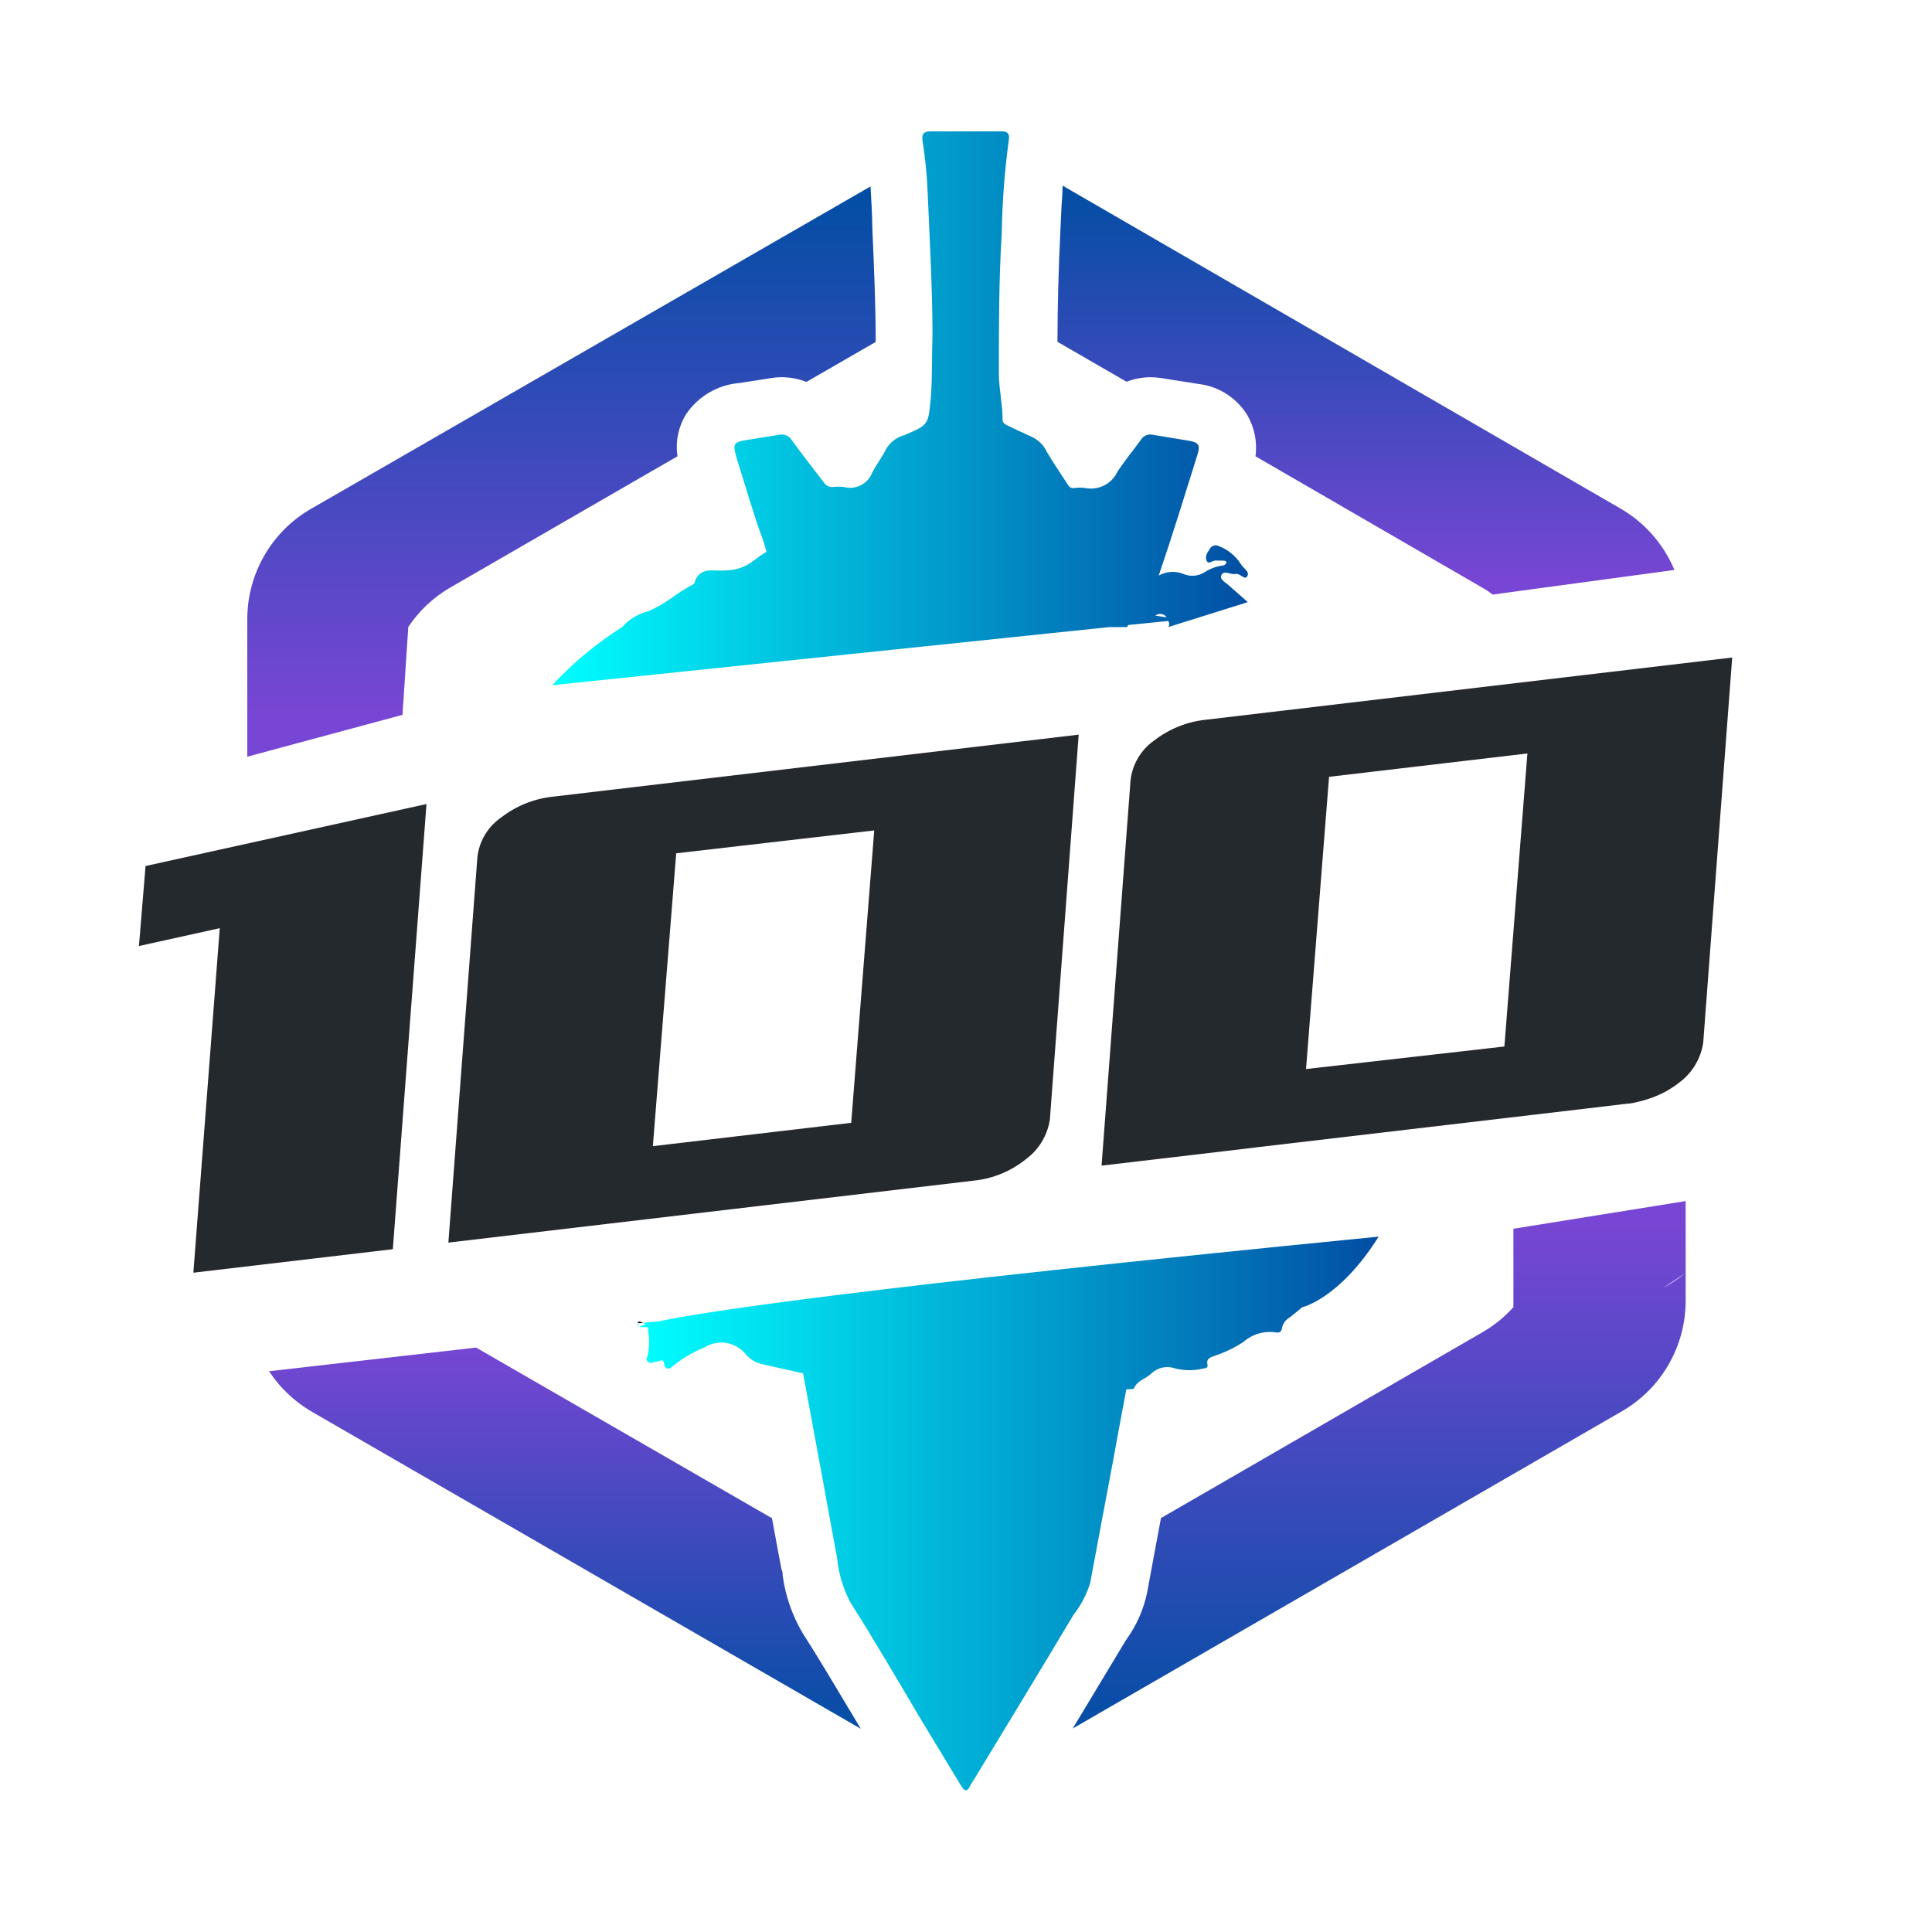
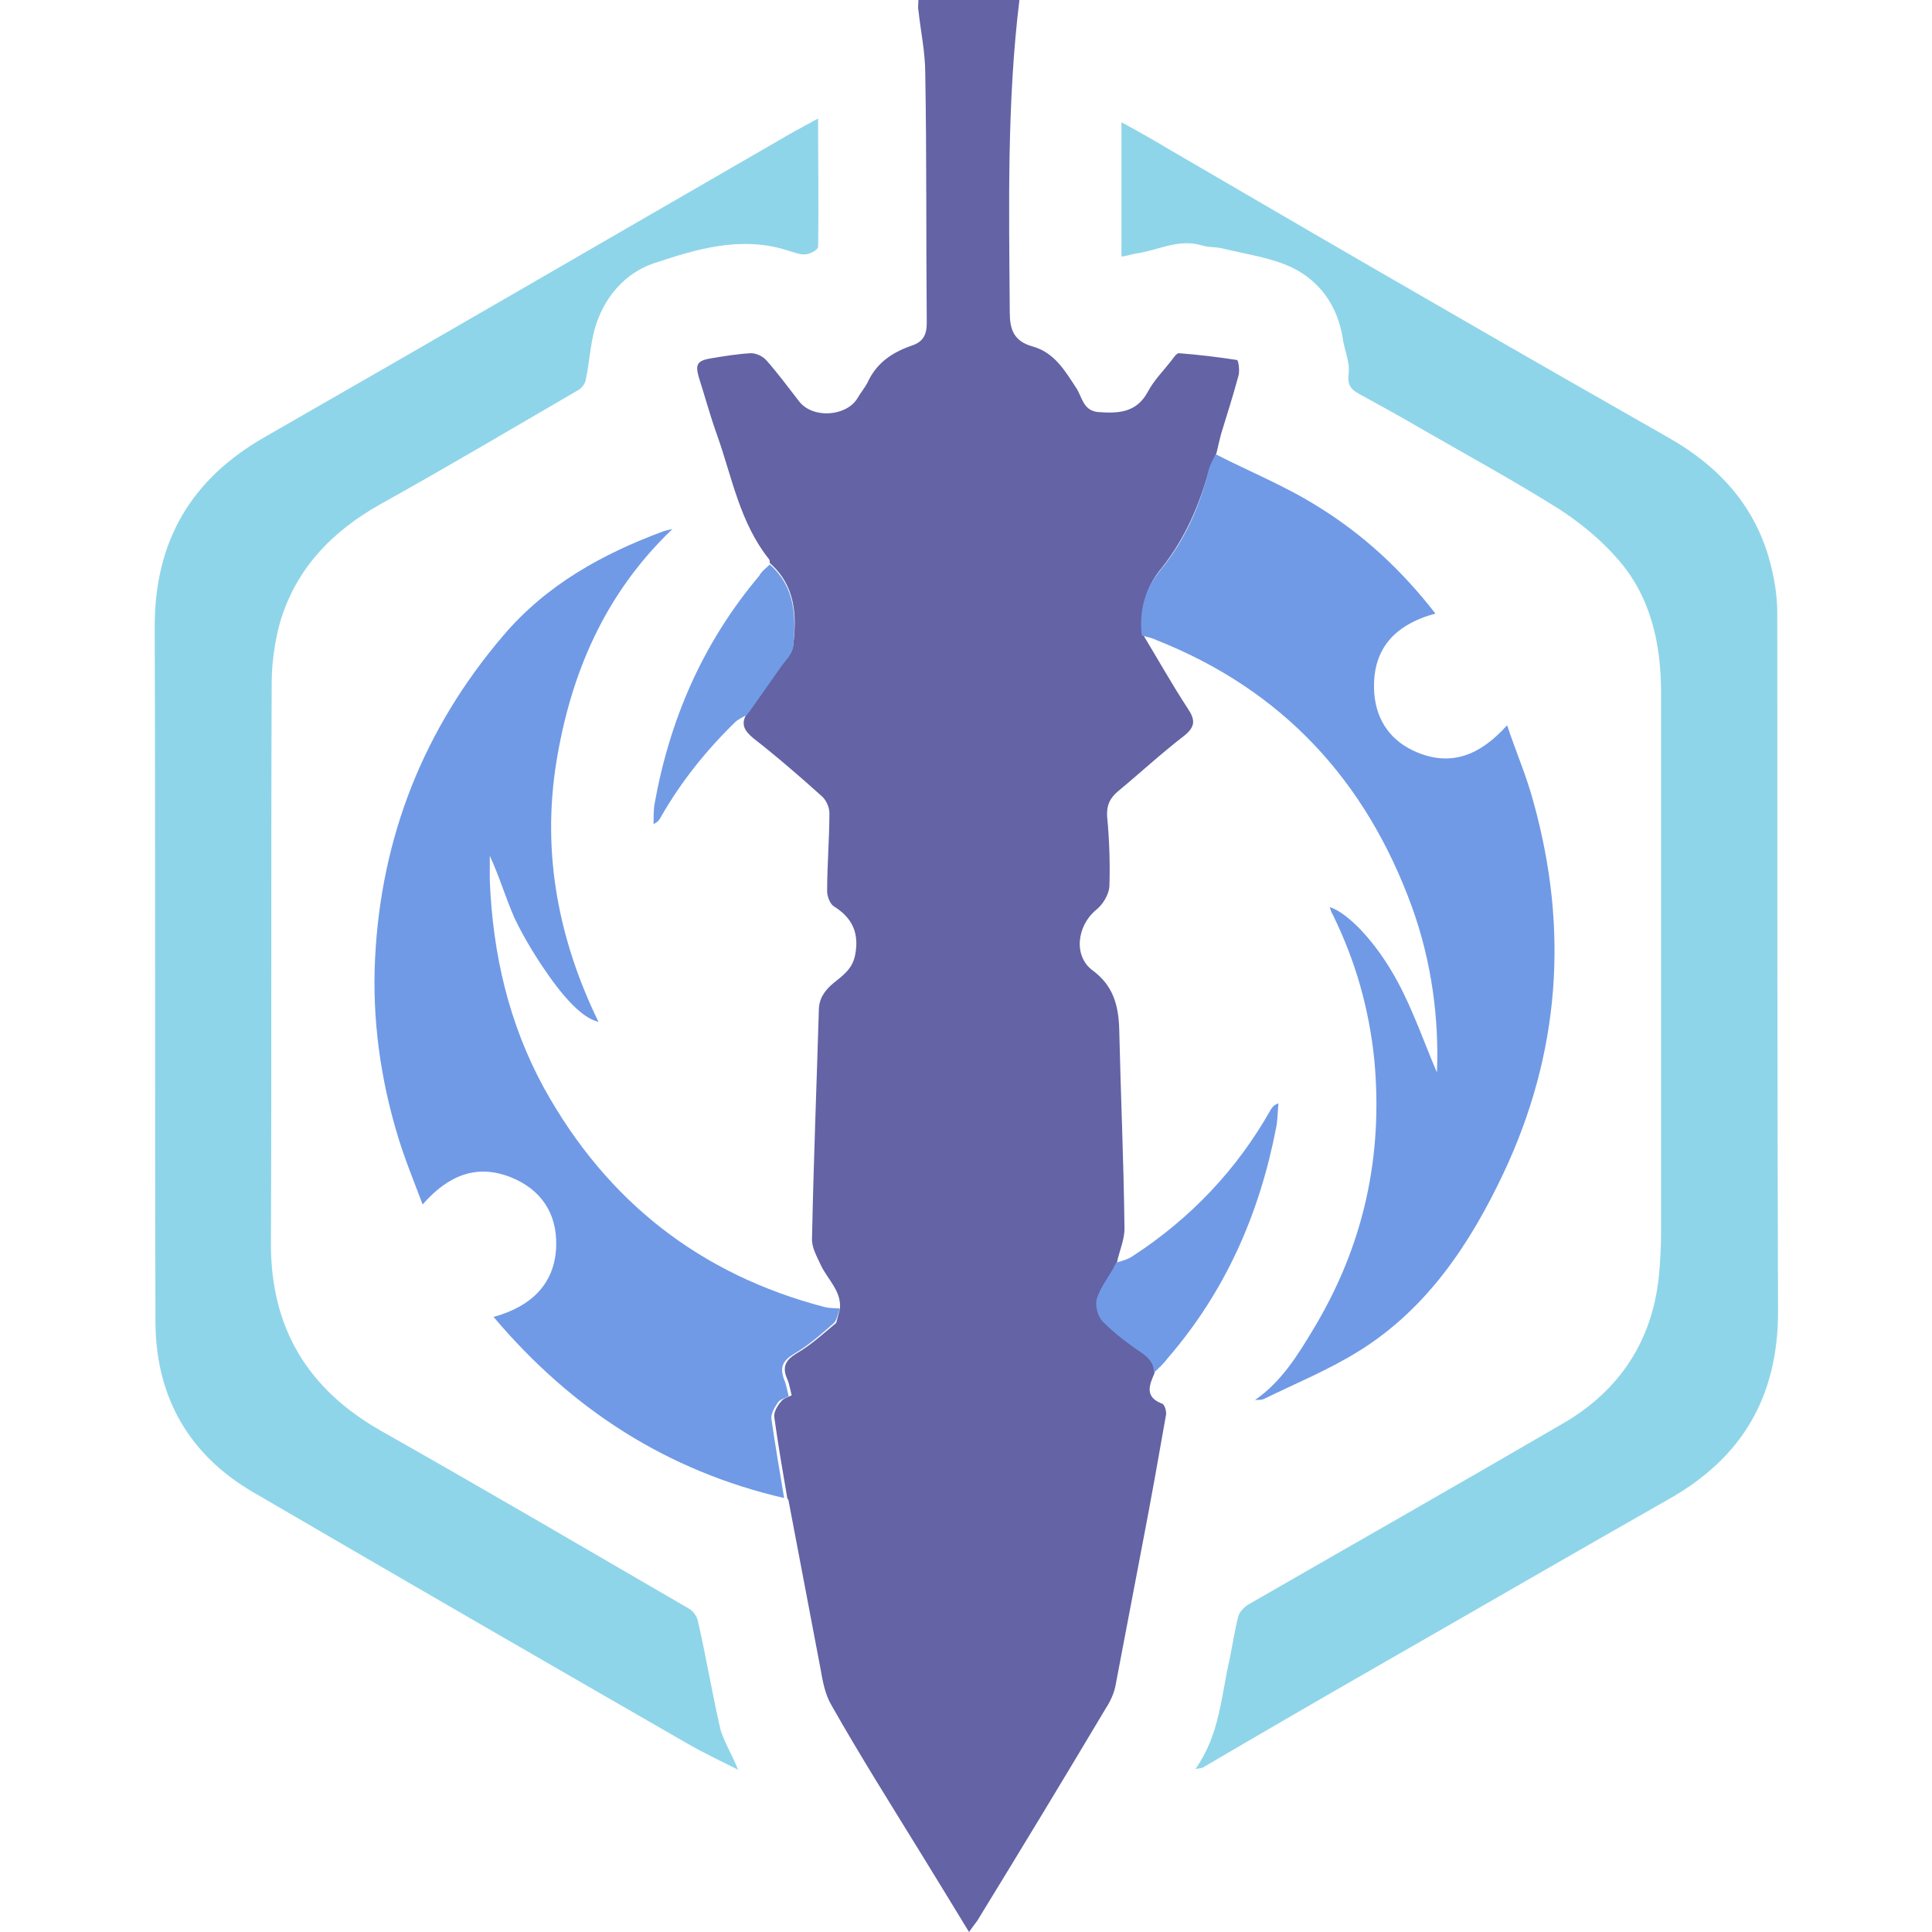
- <svg xmlns="http://www.w3.org/2000/svg" xmlns:xlink="http://www.w3.org/1999/xlink" id="图层_1" data-name="图层 1" viewBox="0 0 120 120">
-   <defs>
-     <style>.cls-1{fill:url(#未命名的渐变_16);}.cls-2{fill:url(#未命名的渐变_16-2);}.cls-3{fill:#24292e;}.cls-4{fill:url(#未命名的渐变_17);}.cls-5{fill:url(#未命名的渐变_15);}.cls-6{fill:url(#未命名的渐变_14);}.cls-7{fill:url(#未命名的渐变_13);}</style>
-     <linearGradient id="未命名的渐变_16" x1="34.28" y1="25.31" x2="77.48" y2="25.31" gradientUnits="userSpaceOnUse">
-       <stop offset="0" stop-color="aqua" />
-       <stop offset="0.38" stop-color="#01bbdc" />
-       <stop offset="1" stop-color="#024ea4" />
-     </linearGradient>
-     <linearGradient id="未命名的渐变_16-2" x1="39.58" y1="93.98" x2="85.61" y2="93.98" xlink:href="#未命名的渐变_16" />
-     <linearGradient id="未命名的渐变_17" x1="85.61" y1="75.86" x2="85.61" y2="113.9" gradientUnits="userSpaceOnUse">
-       <stop offset="0" stop-color="#7846d4" />
-       <stop offset="0.84" stop-color="#024ea4" />
-     </linearGradient>
-     <linearGradient id="未命名的渐变_15" x1="35.09" y1="83.3" x2="35.09" y2="120.05" gradientUnits="userSpaceOnUse">
-       <stop offset="0" stop-color="#7846d4" />
-       <stop offset="0.67" stop-color="#024ea4" />
-     </linearGradient>
-     <linearGradient id="未命名的渐变_14" x1="34.89" y1="44.36" x2="34.89" y2="5.35" gradientUnits="userSpaceOnUse">
-       <stop offset="0" stop-color="#7846d4" />
-       <stop offset="0.83" stop-color="#024ea4" />
-     </linearGradient>
-     <linearGradient id="未命名的渐变_13" x1="84.82" y1="36.23" x2="84.82" y2="-2.16" gradientUnits="userSpaceOnUse">
-       <stop offset="0" stop-color="#7846d4" />
-       <stop offset="0.64" stop-color="#024ea4" />
-     </linearGradient>
-   </defs>
-   <path class="cls-1" d="M52.43,30.25a2.89,2.89,0,0,0-.72,0,.59.59,0,0,1-.52-.26c-.67-.88-1.36-1.75-2-2.64a.75.75,0,0,0-.83-.34l-1.86.3c-1,.15-1,.24-.73,1.2.53,1.67,1,3.35,1.61,5,.08.25.16.51.23.76-.14.09-.28.17-.42.27l-.43.32a2.84,2.84,0,0,1-1.72.57c-.67.07-1.59-.28-1.91.76,0,.1-.19.17-.31.23a13.14,13.14,0,0,0-1.11.72,8.2,8.2,0,0,1-1.4.81,3.23,3.23,0,0,0-1.67,1,21.75,21.75,0,0,0-4.34,3.61l34.6-3.61H70l.08-.13,2.48-.25a.32.32,0,0,1,0,.38l4.94-1.55c-.38-.35-.77-.67-1.13-1-.2-.21-.65-.38-.5-.69s.57,0,.87-.06.56.42.73.14-.24-.49-.39-.74a2.79,2.79,0,0,0-1.38-1.13.41.41,0,0,0-.53.13c-.15.23-.35.5-.23.77s.35,0,.53,0h.44c.1,0,.23,0,.26.08s-.1.22-.2.22a2.81,2.81,0,0,0-1.18.44,1.42,1.42,0,0,1-1.31.08,1.77,1.77,0,0,0-1.51.11h0c.85-2.49,1.62-5,2.41-7.52.18-.57.07-.75-.51-.85L71.57,27a.67.67,0,0,0-.7.31c-.48.66-1,1.28-1.47,2a1.81,1.81,0,0,1-2,1,2.44,2.44,0,0,0-.66,0,.36.36,0,0,1-.39-.17c-.45-.7-.93-1.39-1.35-2.11a1.91,1.91,0,0,0-.92-.9c-.5-.22-1-.46-1.48-.69-.17-.08-.34-.17-.33-.4,0-.94-.22-1.86-.23-2.81,0-2.91,0-5.83.18-8.74a48.9,48.9,0,0,1,.44-5.8c.06-.36-.06-.54-.46-.53-1.47,0-2.93,0-4.4,0-.45,0-.56.18-.5.59a26.93,26.93,0,0,1,.32,3.24c.13,3,.29,5.89.3,8.77-.05,1.37,0,2.66-.11,4-.16,1.61-.12,1.62-1.62,2.26a1.93,1.93,0,0,0-1.13.83c-.25.53-.63,1-.88,1.49A1.47,1.47,0,0,1,52.43,30.25Zm20,8.09-.67-.1,0,0A.48.48,0,0,1,72.46,38.34Z" />
-   <path d="M39.76,82.09c-.13,0-.15,0-.13.09l.32,0Z" />
-   <path class="cls-2" d="M67.72,98.29c.46-2.51.94-5,1.41-7.53.27-1.49.55-3,.83-4.47l.17,0c.11,0,.29,0,.32-.09.21-.47.73-.56,1.06-.89A1.44,1.44,0,0,1,73,85a3.65,3.65,0,0,0,1.74,0c.13,0,.3-.06.26-.23-.09-.4.18-.46.45-.56a7.48,7.48,0,0,0,1.78-.86,2.51,2.51,0,0,1,2.1-.58c.2,0,.27-.11.29-.26a1,1,0,0,1,.5-.69c.26-.2.5-.41.75-.62,0,0,2.32-.51,4.76-4.39-32.36,3.19-41.9,4.66-44.7,5.26l-1,.09.18.1c-.31.09-.37.14-.38.16a.63.63,0,0,1-.12-.23h-.05a1.18,1.18,0,0,0,.17.24h0c.1.12.07.08,0,0h.52a.37.37,0,0,1,0,.18,3.77,3.77,0,0,1,0,1.46c0,.17-.2.35,0,.51s.34,0,.51,0,.43-.26.49.12.3.38.53.16a7.58,7.58,0,0,1,2-1.18,1.94,1.94,0,0,1,2.55.45,1.91,1.91,0,0,0,1.09.62l2.46.55Q50.94,91,52,96.82a7.34,7.34,0,0,0,.82,2.71c1.45,2.29,2.82,4.63,4.22,7l2.65,4.38c.2.34.37.43.58,0,0-.08.09-.15.13-.22,2.1-3.46,4.2-6.91,6.27-10.38A6.06,6.06,0,0,0,67.72,98.29Z" />
-   <polygon class="cls-3" points="24.4 77.59 26.49 49.94 9.04 53.79 8.63 58.76 13.65 57.65 12.01 79.05 24.4 77.59" />
-   <path class="cls-3" d="M29.65,53.26l-1.8,23.92L60.5,73.33A6.15,6.15,0,0,0,63.72,72a3.75,3.75,0,0,0,1.49-2.47L67,45.63,34.36,49.48a6.33,6.33,0,0,0-3.25,1.31A3.45,3.45,0,0,0,29.65,53.26ZM42,53,54.3,51.58,52.87,69.74,40.55,71.19Z" />
-   <path class="cls-3" d="M74.93,44.7A6.32,6.32,0,0,0,71.68,46a3.49,3.49,0,0,0-1.46,2.47L68.42,72.4l7.73-.91,2-.24h0l20.41-2.4h0l2.52-.3c.25,0,.5-.08.73-.13a6.32,6.32,0,0,0,.62-.18h0a6,6,0,0,0,1.87-1,3.77,3.77,0,0,0,1.49-2.48l1.8-23.92ZM93.44,65,81.12,66.4l1.43-18.15L94.87,46.8Z" />
-   <path class="cls-4" d="M94,81.19h0a7.87,7.87,0,0,1-1.89,1.54l-20,11.56c-.29,1.55-.58,3.09-.86,4.63A7.64,7.64,0,0,1,70,101.78c-.07.11-.15.22-.21.33l-3.16,5.25,34.07-19.68a7.93,7.93,0,0,0,4-6.87V79.07a10.66,10.66,0,0,1-1.43.94l1.43-.94V74.6L94,76.32Z" />
-   <path class="cls-5" d="M49.85,101.43a9.52,9.52,0,0,1-1.24-3.6c0-.12,0-.23-.07-.35-.2-1.06-.4-2.12-.59-3.18L29.57,83.7,16.71,85.17a8,8,0,0,0,2.65,2.51l34.11,19.7c-.22-.36-.44-.72-.65-1.08C51.85,104.69,50.86,103,49.85,101.43Z" />
-   <path d="M15.42,81.24l.41,0h-.42A.43.43,0,0,1,15.42,81.24Z" />
-   <path class="cls-6" d="M25.36,38.94a7.91,7.91,0,0,1,2.56-2.42l14.16-8.18a3.88,3.88,0,0,1,.54-2.62,4.42,4.42,0,0,1,3.31-1.93l.58-.09,1.22-.19a4.54,4.54,0,0,1,.81-.08,4.23,4.23,0,0,1,1.55.29l4.3-2.48v0c0-2.31-.1-4.63-.21-7.11,0-.85-.07-1.7-.11-2.55h0l-34.71,20a7.91,7.91,0,0,0-4,6.87V47L25,44.4Z" />
-   <path class="cls-7" d="M71.43,23.43a5.34,5.34,0,0,1,.69.05l.81.13,1.52.24a4.11,4.11,0,0,1,3,1.9,4,4,0,0,1,.53,2.59L92.1,36.52a4.33,4.33,0,0,1,.61.41L104,35.4a7.94,7.94,0,0,0-3.36-3.82L66,11.53c0,.58-.07,1.16-.09,1.76l-.06,1.33c-.1,2-.16,4.21-.17,6.61l4.29,2.48A4.26,4.26,0,0,1,71.43,23.43Z" />
+ <svg xmlns="http://www.w3.org/2000/svg" version="1.1" id="图层_1" x="0px" y="0px" viewBox="0 0 256 256" style="enable-background:new 0 0 256 256;" xml:space="preserve">
+   <style type="text/css">
+ 	.st0{fill:#6363A5;}
+ 	.st1{fill:#8FD5E9;}
+ 	.st2{fill:#709AE6;}
+ 	.st3{fill:#719AE6;}
+ 	.st4{fill:#729BE6;}
+ </style>
+   <g>
+     <g>
+       <path class="st0" d="M111.3,173.4c0.2-2.4-1.7-3.9-2.6-5.9c-0.5-1.1-1.2-2.3-1.1-3.5c0.2-10,0.6-20,0.9-30.1    c0-1.5,0.7-2.6,1.9-3.6c1.2-1,2.5-1.8,2.9-3.7c0.6-3-0.4-5-2.8-6.5c-0.5-0.3-0.9-1.3-0.9-2c0-3.5,0.3-6.9,0.3-10.4    c0-0.7-0.4-1.6-0.9-2.1c-3-2.7-6-5.3-9.2-7.8c-1.2-1-1.7-1.9-0.8-3.3c0,0,0,0,0,0c0.1-0.1,0.2-0.2,0.3-0.4c1.4-2,2.9-4,4.3-6.1    c0.6-0.8,1.4-1.6,1.5-2.5c0.5-4,0.3-7.9-3.1-10.9c0-0.2,0-0.4-0.1-0.5c-3.9-4.9-4.9-10.9-6.9-16.5c-0.9-2.5-1.6-5.1-2.4-7.6    c-0.5-1.7-0.2-2.2,1.5-2.5c1.8-0.3,3.6-0.6,5.4-0.7c0.7,0,1.6,0.4,2.1,1c1.5,1.7,2.9,3.6,4.3,5.4c1.8,2.3,6.2,2,7.7-0.4    c0.4-0.7,0.9-1.3,1.3-2c1.2-2.7,3.3-4.1,5.9-5c1.5-0.5,2-1.4,2-3c-0.1-11,0-22.1-0.2-33.1c0-2.8-0.6-5.5-0.9-8.3    c-0.1-0.5,0-0.9,0-1.6c4.5,0,8.9,0,13.4,0c-1.7,13.8-1.4,27.7-1.3,41.6c0,2.2,0.5,3.8,3,4.5c2.9,0.8,4.3,3.2,5.8,5.5    c0.8,1.2,0.9,3,2.9,3.2c2.7,0.2,5.1,0.1,6.6-2.7c0.8-1.5,2-2.7,3.1-4.1c0.3-0.4,0.7-1,1-1c2.6,0.2,5.1,0.5,7.7,0.9    c0.2,0,0.4,1.5,0.2,2.1c-0.7,2.6-1.5,5.1-2.3,7.7c-0.2,0.8-0.4,1.6-0.6,2.5c-0.3,0.8-0.8,1.5-1,2.3c-1.3,4.7-3.2,9.1-6.3,13    c-2.1,2.5-2.8,5.4-2.5,8.7c2,3.3,3.9,6.7,6,9.9c1,1.5,1,2.4-0.5,3.6c-3,2.3-5.8,4.9-8.7,7.3c-1.1,0.9-1.6,1.9-1.5,3.4    c0.3,3.1,0.4,6.2,0.3,9.3c-0.1,1.1-0.9,2.4-1.8,3.1c-2.5,2.1-3,6.1-0.4,8c2.7,2,3.4,4.6,3.5,7.7c0.2,8.8,0.6,17.6,0.7,26.5    c0,1.5-0.7,3-1,4.5c0,0,0,0,0,0c-0.1,0.3-0.3,0.5-0.4,0.8c-0.8,1.3-1.8,2.6-2.2,4.1c-0.2,0.8,0.2,2.2,0.8,2.9    c1.5,1.5,3.3,2.8,5.1,4.1c1,0.7,1.7,1.5,1.7,2.7c-0.7,1.6-1.4,3.2,1,4.1c0.3,0.1,0.6,1,0.5,1.5c-1,5.7-2,11.3-3.1,17    c-1.2,6.3-2.4,12.6-3.6,18.9c-0.2,1-0.7,2.1-1.3,3c-5.6,9.4-11.3,18.8-17,28.1c-0.3,0.4-0.6,0.8-1.1,1.5    c-2.2-3.6-4.2-6.9-6.3-10.3c-4-6.5-8.1-13-11.9-19.7c-0.9-1.5-1.2-3.3-1.5-5c-1.4-7.4-2.8-14.7-4.2-22.1c0-0.2-0.2-0.3-0.2-0.5    c-0.6-3.5-1.2-7-1.7-10.6c-0.1-0.7,0.4-1.5,0.9-2.1c0.3-0.4,0.9-0.6,1.4-0.8c-0.2-0.8-0.3-1.5-0.6-2.2c-0.7-1.6-0.2-2.5,1.3-3.4    c1.9-1.1,3.5-2.6,5.2-4C110.9,175,111.1,174.1,111.3,173.4z" />
+       <path class="st1" d="M97.8,234.5c-2.2-1.1-4.5-2.2-6.6-3.4c-19.3-11.1-38.5-22.2-57.7-33.4c-8.4-4.9-12.8-12.5-12.9-22.3    c-0.1-30.8,0-61.6-0.1-92.4c0-11.3,4.8-19.5,14.6-25.1c22.7-13,45.4-26.2,68.1-39.3c1.5-0.9,3-1.7,5.2-2.9c0,6,0.1,11.5,0,17    c0,0.4-1.1,1-1.7,1c-0.7,0.1-1.5-0.3-2.3-0.5c-6.2-2-12.1-0.2-17.8,1.7c-3.8,1.3-6.6,4.5-7.8,8.7c-0.6,2.2-0.7,4.5-1.2,6.8    c-0.1,0.5-0.6,1.1-1,1.3c-8.6,5-17.2,10.1-26,15c-6.5,3.6-11.4,8.6-13.5,15.8C36.4,85,36,87.9,36,90.6c-0.1,24.8,0,49.5-0.1,74.3    c0,11.1,4.9,19.2,14.6,24.7c13.6,7.7,27.1,15.6,40.7,23.5c0.6,0.3,1.2,1.1,1.3,1.8c1.1,4.8,1.9,9.7,3,14.4    C96.1,231.1,97.1,232.7,97.8,234.5L97.8,234.5z" />
+       <path class="st1" d="M158.4,234.4c3.2-4.5,3.4-9.6,4.5-14.4c0.4-1.9,0.7-4,1.2-5.9c0.2-0.6,0.9-1.3,1.5-1.6    c13.9-8,27.8-15.9,41.7-24c7.3-4.3,11.6-10.8,12.5-19.3c0.2-2,0.3-4,0.3-6c0-23.8,0-47.6,0-71.4c0-6.6-1.4-12.9-5.9-17.9    c-2.2-2.5-4.9-4.7-7.7-6.5c-5.9-3.7-12.1-7.1-18.2-10.6c-2.7-1.6-5.5-3.1-8.2-4.6c-1.1-0.6-1.6-1.2-1.4-2.7    c0.2-1.5-0.6-3.2-0.8-4.8c-0.7-4.2-3-7.4-6.6-9.2c-2.9-1.4-6.2-1.8-9.4-2.6c-0.9-0.2-1.8-0.1-2.7-0.4c-3.1-0.9-5.8,0.7-8.7,1.1    c-0.6,0.1-1.1,0.3-1.9,0.4c0-6,0-11.7,0-17.8c2.4,1.3,4.5,2.5,6.5,3.7c12,7,24,14,36,20.9c10,5.8,20,11.5,30,17.2    c7.2,4.1,12.1,9.8,13.8,18c0.4,1.8,0.6,3.6,0.6,5.4c0,30.8,0,61.6,0.1,92.4c0,11.2-4.7,19.3-14.4,24.8    c-13.2,7.5-26.3,15.1-39.4,22.6c-7.5,4.3-14.9,8.6-22.4,13C159.2,234.3,159,234.3,158.4,234.4z" />
+       <path class="st2" d="M111.3,173.4c-0.3,0.7-0.4,1.6-0.9,2c-1.6,1.4-3.3,2.9-5.2,4c-1.5,0.9-1.9,1.8-1.3,3.4    c0.3,0.7,0.4,1.4,0.6,2.2c-0.5,0.3-1.1,0.4-1.4,0.8c-0.4,0.6-0.9,1.4-0.9,2.1c0.5,3.5,1.1,7,1.7,10.6c-15.5-3.6-28.1-11.7-38.5-24    c5.1-1.4,8.2-4.5,8.3-9.5c0.1-4.2-2-7.4-6-9c-4.5-1.8-8.3-0.3-11.7,3.6c-1.2-3.2-2.4-6.1-3.3-9.1c-2.3-7.6-3.4-15.5-3-23.5    c0.8-16.2,6.5-30.5,17-42.8c5.7-6.7,13.1-10.8,21.2-13.8c0.3-0.1,0.7-0.2,1.2-0.3c-9,8.6-13.5,19.2-15.4,31    c-1.9,12,0.3,23.4,5.6,34.3c-1.7-0.4-3.8-2.2-6.5-6c-1.7-2.4-3.3-5-4.6-7.7c-1.2-2.7-2-5.5-3.3-8.3c0,1.1,0,2.2,0,3.3    c0.4,9.7,2.5,18.9,7.2,27.5c8.3,15,20.7,24.7,37.2,29C110.2,173.4,110.8,173.3,111.3,173.4z" />
+       <path class="st2" d="M151.3,84.2c-0.4-3.2,0.4-6.2,2.5-8.7c3.1-3.8,5.1-8.2,6.3-13c0.2-0.8,0.6-1.6,1-2.3    c4.5,2.3,9.2,4.2,13.5,6.9c6,3.7,11.1,8.4,15.6,14.2c-5.5,1.5-8.5,4.8-8.1,10.6c0.3,3.7,2.3,6.4,5.7,7.8c4.6,1.9,8.4,0.3,11.9-3.6    c1.2,3.6,2.6,6.8,3.5,10.2c4.7,16.9,3.5,33.3-4,49.2c-4.4,9.3-10.1,17.9-19.1,23.5c-4,2.5-8.4,4.3-12.7,6.4    c-0.3,0.1-0.6,0.1-1.1,0.1c3.5-2.4,5.7-6,7.8-9.5c6.6-11,9.2-22.8,8-35.6c-0.7-6.8-2.5-13.1-5.5-19.2c-0.2-0.3-0.3-0.7-0.4-1    c2.3,0.7,6.1,4.5,9,9.9c2.1,3.9,3.6,8.3,5.2,12c0.3-7.1-0.7-14.7-3.3-21.9c-6.1-16.8-17.2-28.8-33.9-35.4    C152.6,84.5,151.9,84.4,151.3,84.2z" />
+       <path class="st3" d="M152.9,181.9c0-1.3-0.7-2-1.7-2.7c-1.8-1.2-3.5-2.5-5.1-4.1c-0.6-0.6-1-2-0.8-2.9c0.4-1.4,1.4-2.7,2.2-4.1    c0.1-0.3,0.3-0.5,0.4-0.8c0,0,0,0,0,0c0.7-0.2,1.5-0.4,2.1-0.8c7.7-5,13.9-11.5,18.4-19.5c0.2-0.3,0.4-0.6,1-0.8    c-0.1,1.1-0.1,2.2-0.3,3.2c-2.2,11.4-6.7,21.7-14.4,30.6C154.1,180.8,153.5,181.3,152.9,181.9z" />
+       <path class="st4" d="M102,74.8c3.4,3,3.5,6.9,3.1,10.9c-0.1,0.9-0.9,1.7-1.5,2.5c-1.4,2-2.9,4.1-4.3,6.1c-0.1,0.1-0.2,0.2-0.3,0.4    c0,0,0,0,0,0c-0.5,0.3-1.2,0.6-1.6,1c-3.8,3.7-7.1,7.8-9.8,12.5c-0.2,0.4-0.4,0.7-1,1c0-0.8,0-1.7,0.1-2.5    c2-11.3,6.4-21.5,13.9-30.4C100.9,75.7,101.5,75.3,102,74.8z" />
+       <path class="st1" d="M97.8,234.4c0,0.1,0.1,0.1,0.1,0.2C97.9,234.6,97.8,234.5,97.8,234.4C97.8,234.5,97.8,234.4,97.8,234.4z" />
+     </g>
+   </g>
</svg>
